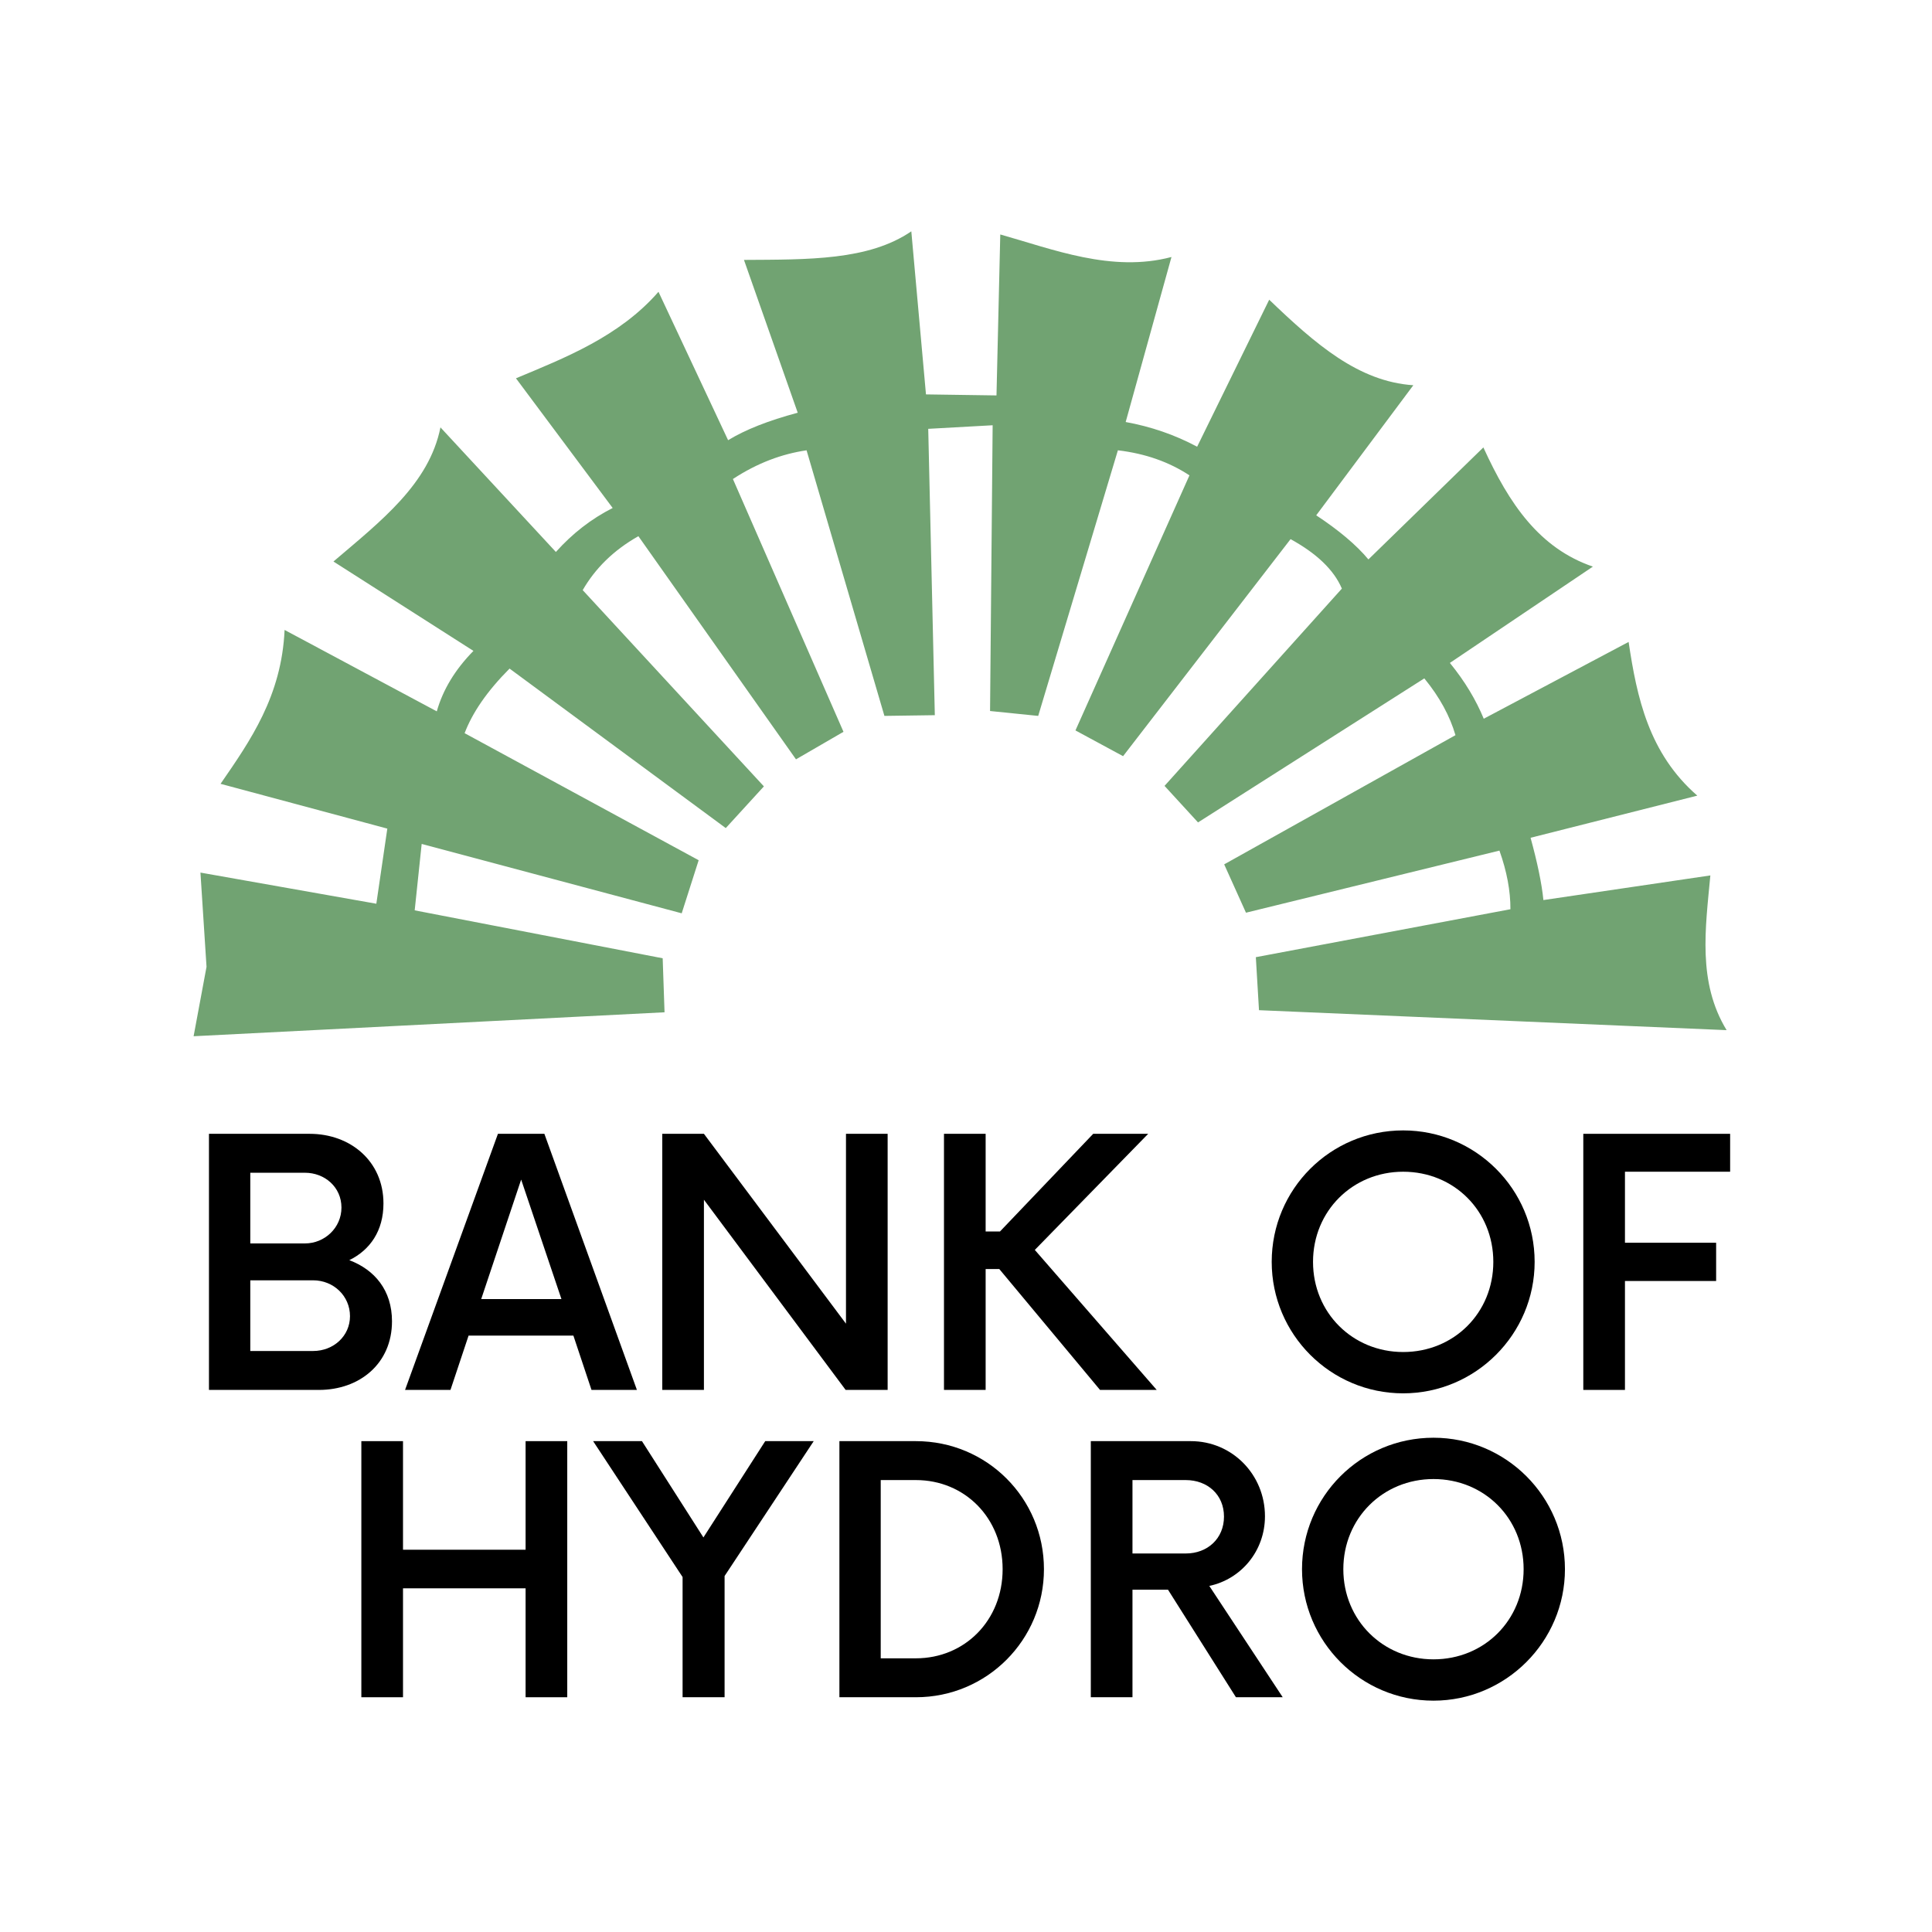
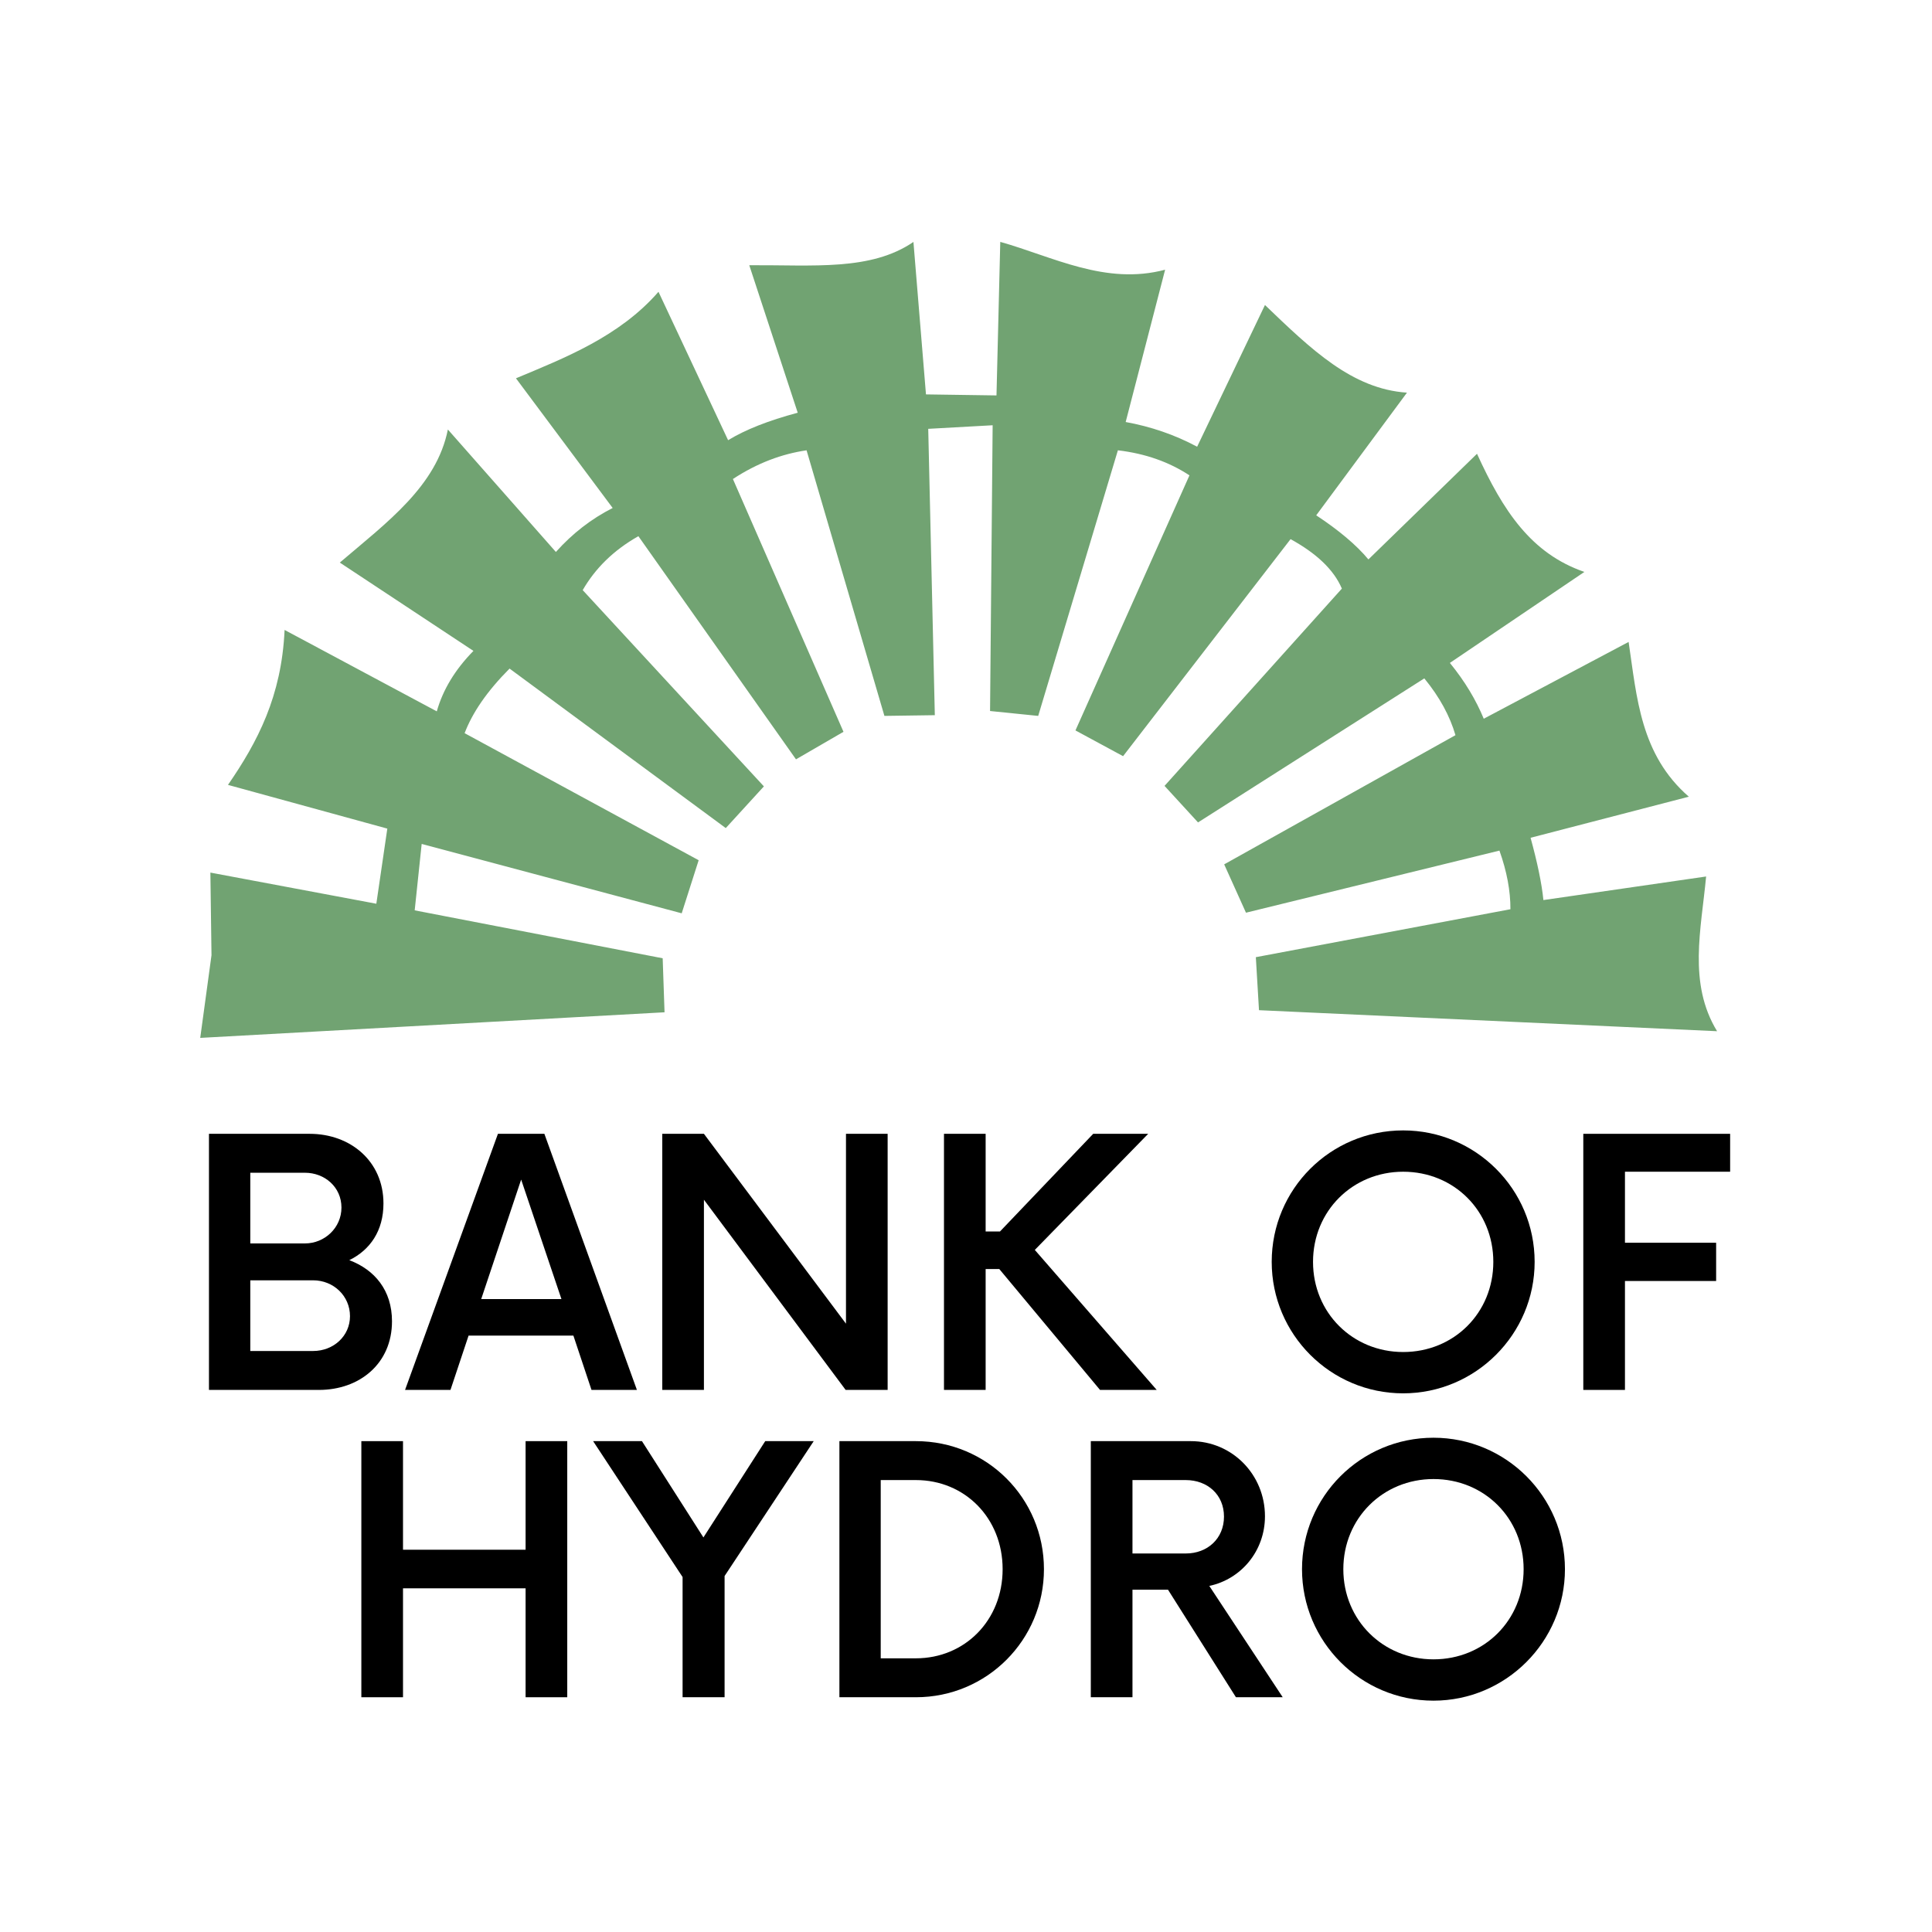
<svg xmlns="http://www.w3.org/2000/svg" width="100%" height="100%" viewBox="0 0 192 192" version="1.1" xml:space="preserve" style="fill-rule:evenodd;clip-rule:evenodd;stroke-linejoin:round;stroke-miterlimit:2;">
-   <g id="Artboard3" transform="matrix(1,0,0,1,225.0337,0)">
+   <g id="bank_of_hydro" transform="matrix(1,0,0,1,225.0337,0)">
    <rect x="-225.034" y="0" width="191.85" height="192" style="fill:none;" />
    <g transform="matrix(1.894041,0,0,1.894041,-415.7753,-96.05052)">
      <g transform="matrix(17.91667,0,0,17.91667,110.1834,123.6401)">
        <path d="M0.494,-0.38C0.555,-0.41 0.594,-0.466 0.594,-0.546C0.594,-0.67 0.497,-0.75 0.378,-0.75L0.083,-0.75L0.083,-0L0.405,-0C0.524,-0 0.619,-0.077 0.619,-0.201C0.619,-0.292 0.568,-0.352 0.494,-0.38ZM0.471,-0.534C0.471,-0.475 0.422,-0.429 0.364,-0.429L0.204,-0.429L0.204,-0.636L0.364,-0.636C0.422,-0.636 0.471,-0.594 0.471,-0.534ZM0.388,-0.114L0.204,-0.114L0.204,-0.321L0.388,-0.321C0.448,-0.321 0.496,-0.275 0.496,-0.216C0.496,-0.158 0.448,-0.114 0.388,-0.114Z" style="fill-rule:nonzero;" />
      </g>
      <g transform="matrix(17.91667,0,0,17.91667,122.1204,123.6401)">
        <path d="M0.537,-0L0.67,-0L0.399,-0.75L0.263,-0.75L-0.009,-0L0.124,-0L0.177,-0.159L0.484,-0.159L0.537,-0ZM0.214,-0.266L0.331,-0.616L0.449,-0.266L0.214,-0.266Z" style="fill-rule:nonzero;" />
      </g>
      <g transform="matrix(17.91667,0,0,17.91667,133.9678,123.6401)">
        <path d="M0.621,-0.75L0.621,-0.194L0.205,-0.75L0.083,-0.75L0.083,-0L0.205,-0L0.205,-0.557L0.62,-0L0.743,-0L0.743,-0.75L0.621,-0.75Z" style="fill-rule:nonzero;" />
      </g>
      <g transform="matrix(17.91667,0,0,17.91667,148.749,123.6401)">
        <path d="M0.54,-0L0.706,-0L0.349,-0.41L0.681,-0.75L0.52,-0.75L0.247,-0.464L0.205,-0.464L0.205,-0.75L0.083,-0.75L0.083,-0L0.205,-0L0.205,-0.354L0.245,-0.354L0.54,-0Z" style="fill-rule:nonzero;" />
      </g>
      <g transform="matrix(17.91667,0,0,17.91667,166.4641,123.6401)">
        <path d="M0.439,0.01C0.651,0.01 0.824,-0.163 0.824,-0.375C0.824,-0.588 0.651,-0.76 0.439,-0.76C0.226,-0.76 0.054,-0.588 0.054,-0.375C0.054,-0.163 0.226,0.01 0.439,0.01ZM0.439,-0.111C0.291,-0.111 0.175,-0.226 0.175,-0.375C0.175,-0.524 0.291,-0.639 0.439,-0.639C0.588,-0.639 0.703,-0.524 0.703,-0.375C0.703,-0.226 0.588,-0.111 0.439,-0.111Z" style="fill-rule:nonzero;" />
      </g>
      <g transform="matrix(17.91667,0,0,17.91667,182.186,123.6401)">
        <path d="M0.519,-0.639L0.519,-0.75L0.089,-0.75L0.089,-0L0.211,-0L0.211,-0.319L0.478,-0.319L0.478,-0.431L0.211,-0.431L0.211,-0.639L0.519,-0.639Z" style="fill-rule:nonzero;" />
      </g>
      <g transform="matrix(17.91667,0,0,17.91667,118.1787,139.7651)">
        <path d="M0.564,-0.75L0.564,-0.432L0.205,-0.432L0.205,-0.75L0.083,-0.75L0.083,-0L0.205,-0L0.205,-0.319L0.564,-0.319L0.564,-0L0.686,-0L0.686,-0.75L0.564,-0.75Z" style="fill-rule:nonzero;" />
      </g>
      <g transform="matrix(17.91667,0,0,17.91667,131.9522,139.7651)">
        <path d="M0.639,-0.75L0.497,-0.75L0.316,-0.468L0.136,-0.75L-0.007,-0.75L0.255,-0.352L0.255,-0L0.378,-0L0.378,-0.355L0.639,-0.75Z" style="fill-rule:nonzero;" />
      </g>
      <g transform="matrix(17.91667,0,0,17.91667,143.2621,139.7651)">
        <path d="M0.083,-0L0.307,-0C0.515,-0 0.682,-0.168 0.682,-0.375C0.682,-0.583 0.515,-0.75 0.307,-0.75L0.083,-0.75L0.083,-0ZM0.204,-0.114L0.204,-0.636L0.307,-0.636C0.45,-0.636 0.561,-0.525 0.561,-0.375C0.561,-0.225 0.45,-0.114 0.307,-0.114L0.204,-0.114Z" style="fill-rule:nonzero;" />
      </g>
      <g transform="matrix(17.91667,0,0,17.91667,156.4532,139.7651)">
        <path d="M0.43,-0.326C0.524,-0.346 0.593,-0.429 0.593,-0.53C0.593,-0.652 0.497,-0.75 0.376,-0.75L0.083,-0.75L0.083,-0L0.205,-0L0.205,-0.315L0.309,-0.315L0.508,-0L0.645,-0L0.43,-0.326ZM0.205,-0.421L0.205,-0.636L0.361,-0.636C0.425,-0.636 0.473,-0.593 0.473,-0.529C0.473,-0.465 0.425,-0.421 0.361,-0.421L0.205,-0.421Z" style="fill-rule:nonzero;" />
      </g>
      <g transform="matrix(17.91667,0,0,17.91667,168.0542,139.7651)">
        <path d="M0.439,0.01C0.651,0.01 0.824,-0.163 0.824,-0.375C0.824,-0.588 0.651,-0.76 0.439,-0.76C0.226,-0.76 0.054,-0.588 0.054,-0.375C0.054,-0.163 0.226,0.01 0.439,0.01ZM0.439,-0.111C0.291,-0.111 0.175,-0.226 0.175,-0.375C0.175,-0.524 0.291,-0.639 0.439,-0.639C0.588,-0.639 0.703,-0.524 0.703,-0.375C0.703,-0.226 0.588,-0.111 0.439,-0.111Z" style="fill-rule:nonzero;" />
      </g>
    </g>
    <g transform="matrix(0.122959,0,0,0.122959,-401.9466,-107.1475)">
-       <path d="M1595.272,1708.923L1975.894,1689.567L1974.394,1645.914L1773.961,1607.175L1779.606,1553.497L1989.768,1609.569L2003.474,1566.666L1814.312,1463.979C1820.563,1447.556 1832.256,1430.226 1850.637,1411.781L2025.382,1540.687L2056.194,1506.982L1909.753,1348.362C1919.835,1330.88 1934.565,1316.187 1954.755,1304.771L2082.138,1485.124L2120.522,1462.875L2031.155,1258.566C2050.999,1245.545 2070.843,1238.271 2090.687,1235.359L2153.6,1450.015L2194.345,1449.441L2189.02,1218.006L2241.079,1215.114L2238.985,1446.067L2277.903,1450.022L2342.305,1235.359C2364.668,1237.998 2383.85,1244.878 2400.148,1255.604L2308.011,1461.755L2346.5,1482.569L2481.869,1307.154C2502.565,1318.517 2516.787,1331.729 2523.331,1347.135L2380.01,1506.586L2407.074,1536.108L2589.966,1419.694C2602.507,1434.995 2610.686,1450.297 2615.14,1465.598L2428.215,1570.008L2445.826,1609.077L2650.678,1558.888C2656.687,1575.699 2659.619,1591.484 2659.563,1606.273L2453.798,1645.025L2456.35,1687.874L2834.296,1704.005C2810.681,1665.258 2817.171,1621.748 2821.156,1578.957L2686.217,1598.869C2684.872,1585.252 2681.24,1568.205 2675.852,1548.522L2810.603,1514.464C2771.437,1480.385 2761.777,1435.259 2755.089,1390.236L2638.003,1452.307C2631.793,1437.27 2622.901,1422.233 2610.626,1407.196L2726.198,1329.366C2683.151,1314.55 2658.726,1279.129 2637.697,1233.021L2544.784,1323.549C2534.861,1311.668 2520.61,1299.786 2502.6,1287.904L2581.081,1182.768C2536.744,1179.807 2502.04,1149.566 2464.603,1113.645L2406.349,1232.463C2388.127,1222.719 2368.841,1216.169 2348.598,1212.49L2385.618,1079.113C2337.47,1091.931 2289.679,1072.83 2247.243,1060.904L2244.185,1191.001L2187.192,1190.172L2175.346,1058.382C2140.821,1081.964 2092.175,1081.167 2040.091,1081.477L2083.537,1204.98C2059.689,1211.365 2041.007,1218.784 2027.267,1227.192L1970.998,1107.248C1939.482,1143.467 1895.225,1160.685 1855.812,1177.161L1933.978,1281.981C1916.635,1290.765 1901.373,1302.67 1888.074,1317.52L1794.784,1216.826C1785.636,1262.535 1746.718,1292.496 1708.301,1325.239L1821.438,1397.482C1806.437,1412.745 1796.715,1429.063 1791.822,1446.348L1668.811,1380.542C1666.384,1434.142 1641.039,1470.118 1617.06,1504.918L1751.841,1541.118L1742.957,1601.831L1600.801,1576.657L1605.715,1652.809L1595.272,1708.923Z" style="fill:rgb(113,163,114);" />
+       <path d="M1600.627,1710.262L1975.894,1689.567L1974.394,1645.914L1773.961,1607.175L1779.606,1553.497L1989.768,1609.569L2003.474,1566.666L1814.312,1463.979C1820.563,1447.556 1832.256,1430.226 1850.637,1411.781L2025.382,1540.687L2056.194,1506.982L1909.753,1348.362C1919.835,1330.88 1934.565,1316.187 1954.755,1304.771L2082.138,1485.124L2120.522,1462.875L2031.155,1258.566C2050.999,1245.545 2070.843,1238.271 2090.687,1235.359L2153.6,1450.015L2194.345,1449.441L2189.02,1218.006L2241.079,1215.114L2238.985,1446.067L2277.903,1450.022L2342.305,1235.359C2364.668,1237.998 2383.85,1244.878 2400.148,1255.604L2308.011,1461.755L2346.5,1482.569L2481.869,1307.154C2502.565,1318.517 2516.787,1331.729 2523.331,1347.135L2380.01,1506.586L2407.074,1536.108L2589.966,1419.694C2602.507,1434.995 2610.686,1450.297 2615.14,1465.598L2428.215,1570.008L2445.826,1609.077L2650.678,1558.888C2656.687,1575.699 2659.619,1591.484 2659.563,1606.273L2453.798,1645.025L2456.35,1687.874L2826.584,1704.862C2802.969,1666.115 2813.743,1622.604 2817.729,1579.814L2686.217,1598.869C2684.872,1585.252 2681.24,1568.205 2675.852,1548.522L2803.748,1515.321C2764.582,1481.242 2761.777,1435.259 2755.089,1390.236L2638.003,1452.307C2631.793,1437.27 2622.901,1422.233 2610.626,1407.196L2719.343,1333.65C2676.296,1318.834 2653.585,1284.27 2632.556,1238.162L2544.784,1323.549C2534.861,1311.668 2520.61,1299.786 2502.6,1287.904L2575.94,1188.766C2531.603,1185.805 2498.612,1153.85 2461.175,1117.929L2406.349,1232.463C2388.127,1222.719 2368.841,1216.169 2348.598,1212.49L2380.476,1089.396C2332.328,1102.214 2289.679,1078.828 2247.243,1066.902L2244.185,1191.001L2187.192,1190.172L2177.06,1066.951C2142.535,1090.533 2096.46,1085.452 2044.375,1085.762L2083.537,1204.98C2059.689,1211.365 2041.007,1218.784 2027.267,1227.192L1970.998,1107.248C1939.482,1143.467 1895.225,1160.685 1855.812,1177.161L1933.978,1281.981C1916.635,1290.765 1901.373,1302.67 1888.074,1317.52L1800.782,1218.54C1791.634,1264.249 1751.859,1293.353 1713.442,1326.096L1821.438,1397.482C1806.437,1412.745 1796.715,1429.063 1791.822,1446.348L1668.811,1380.542C1666.384,1434.142 1647.037,1470.974 1623.058,1505.775L1751.841,1541.118L1742.957,1601.831L1608.834,1576.657L1609.732,1643.436L1600.627,1710.262Z" style="fill:rgb(113,163,114);" />
    </g>
  </g>
</svg>
